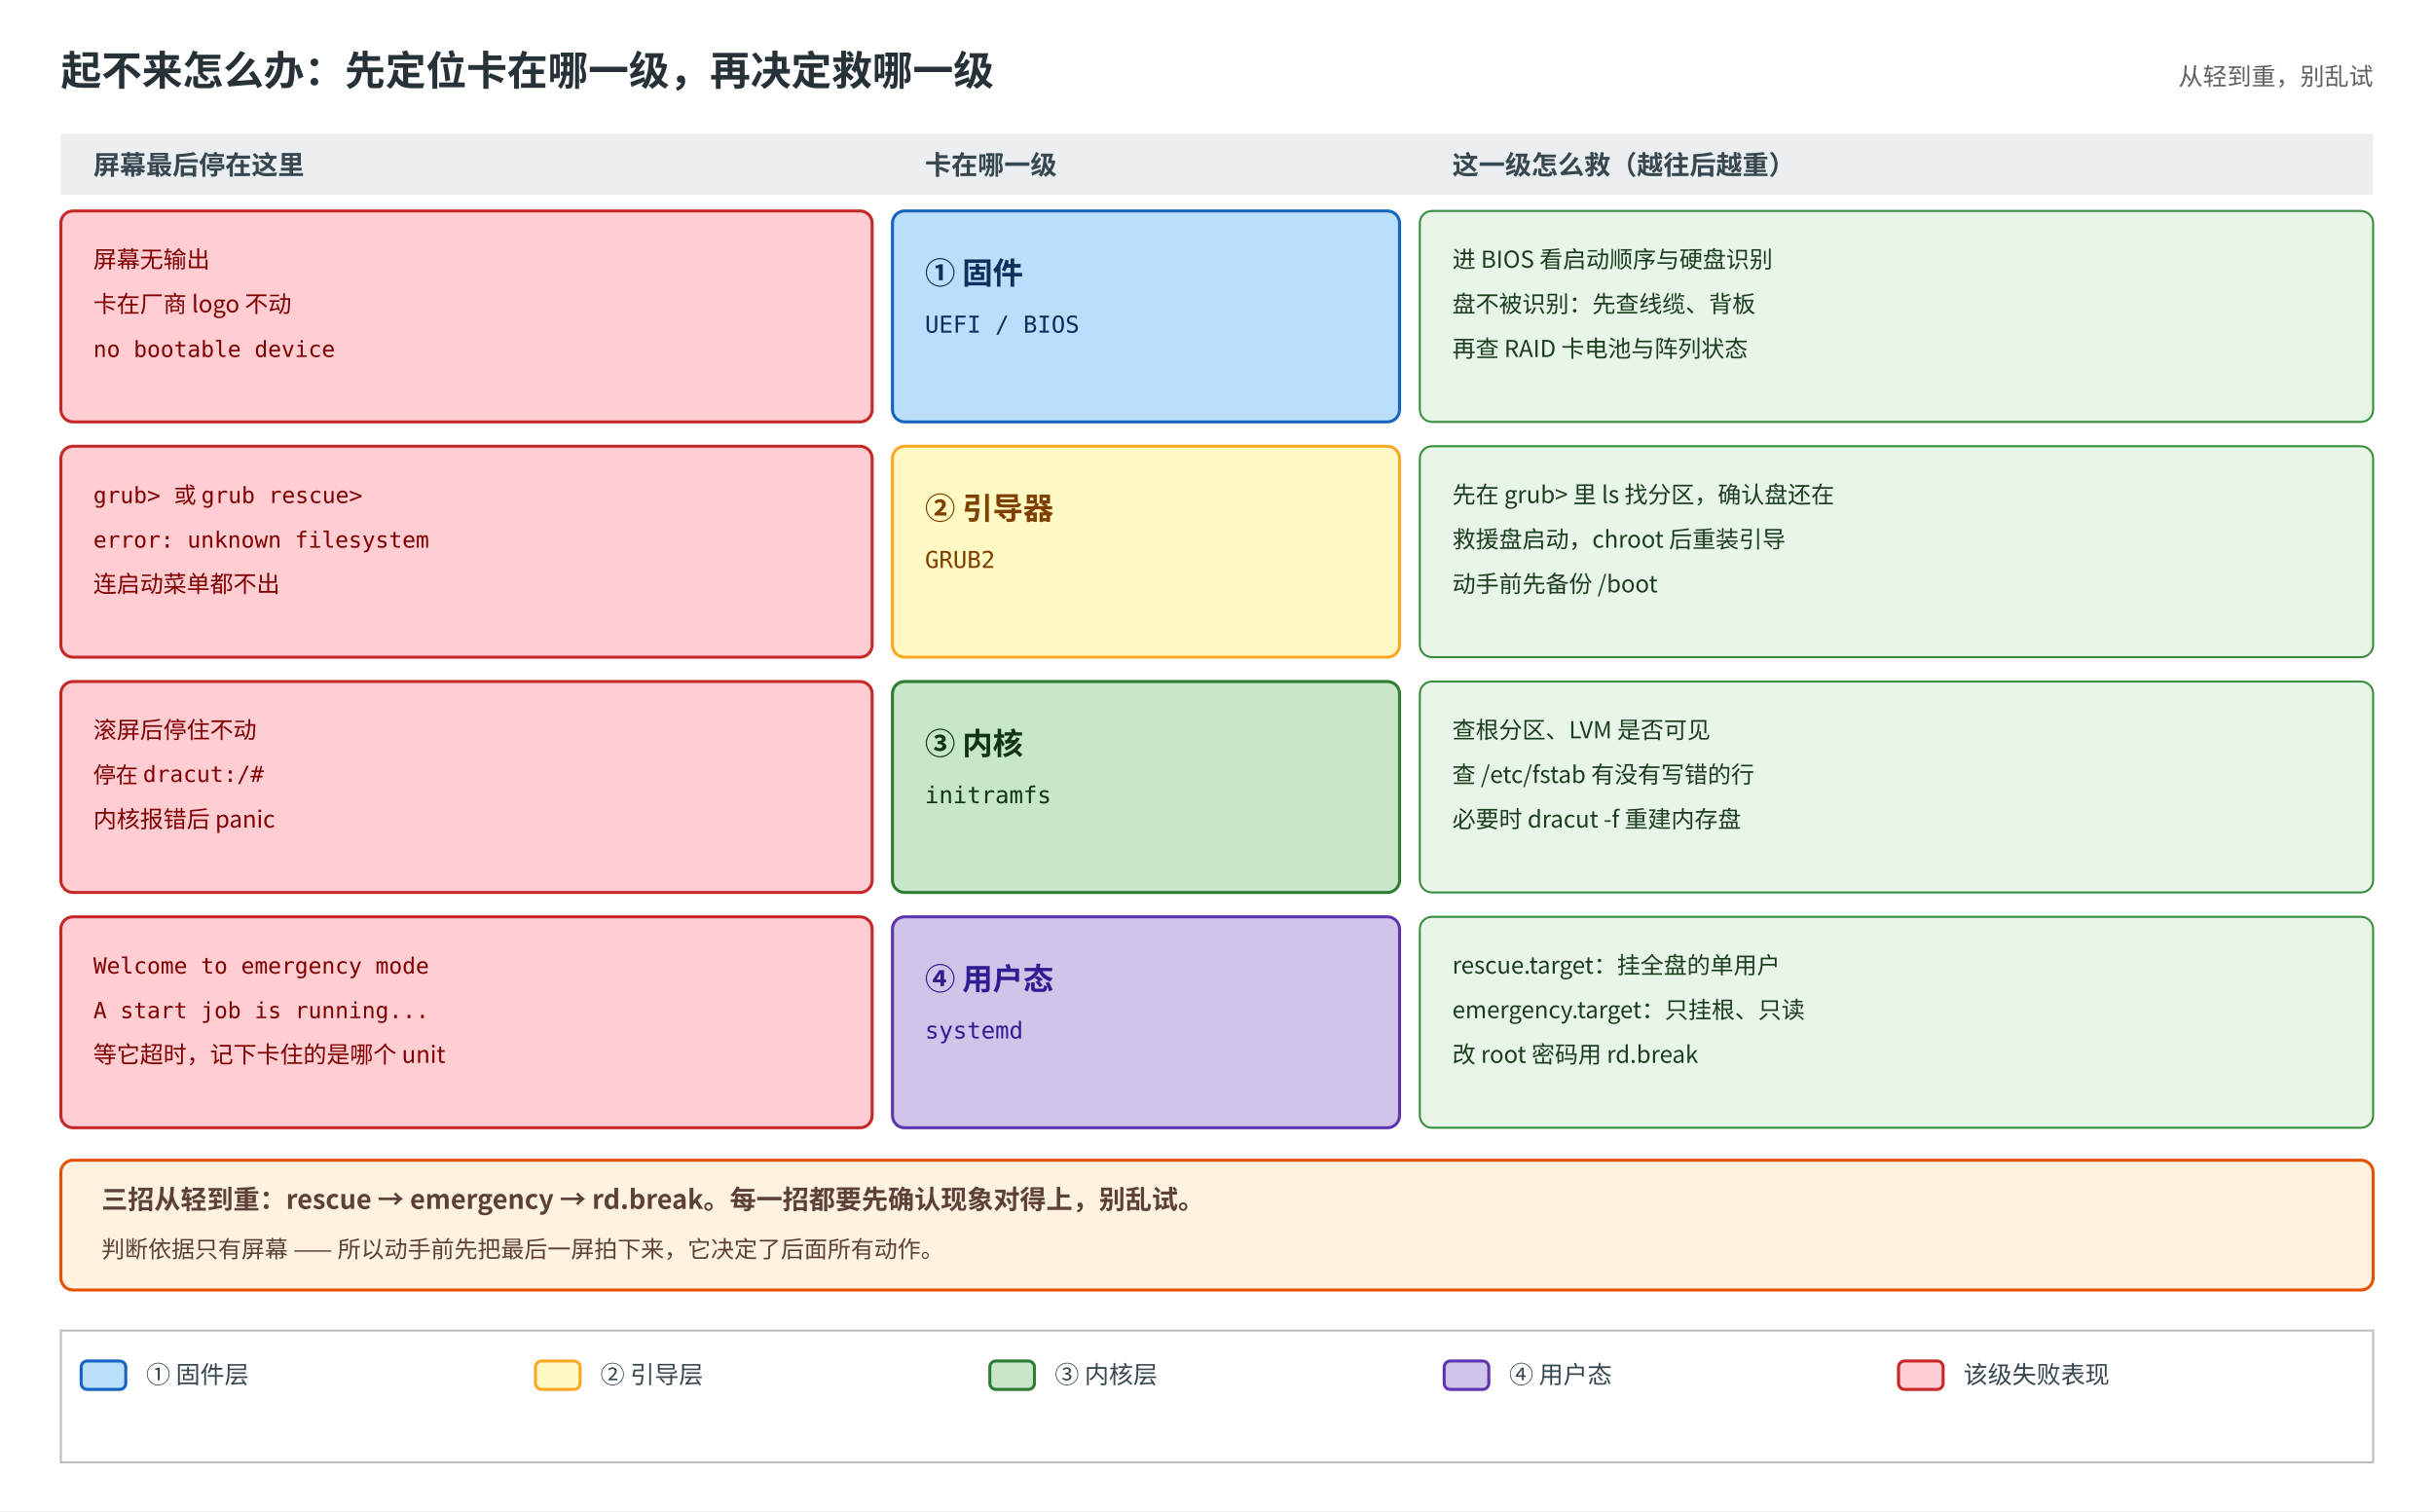
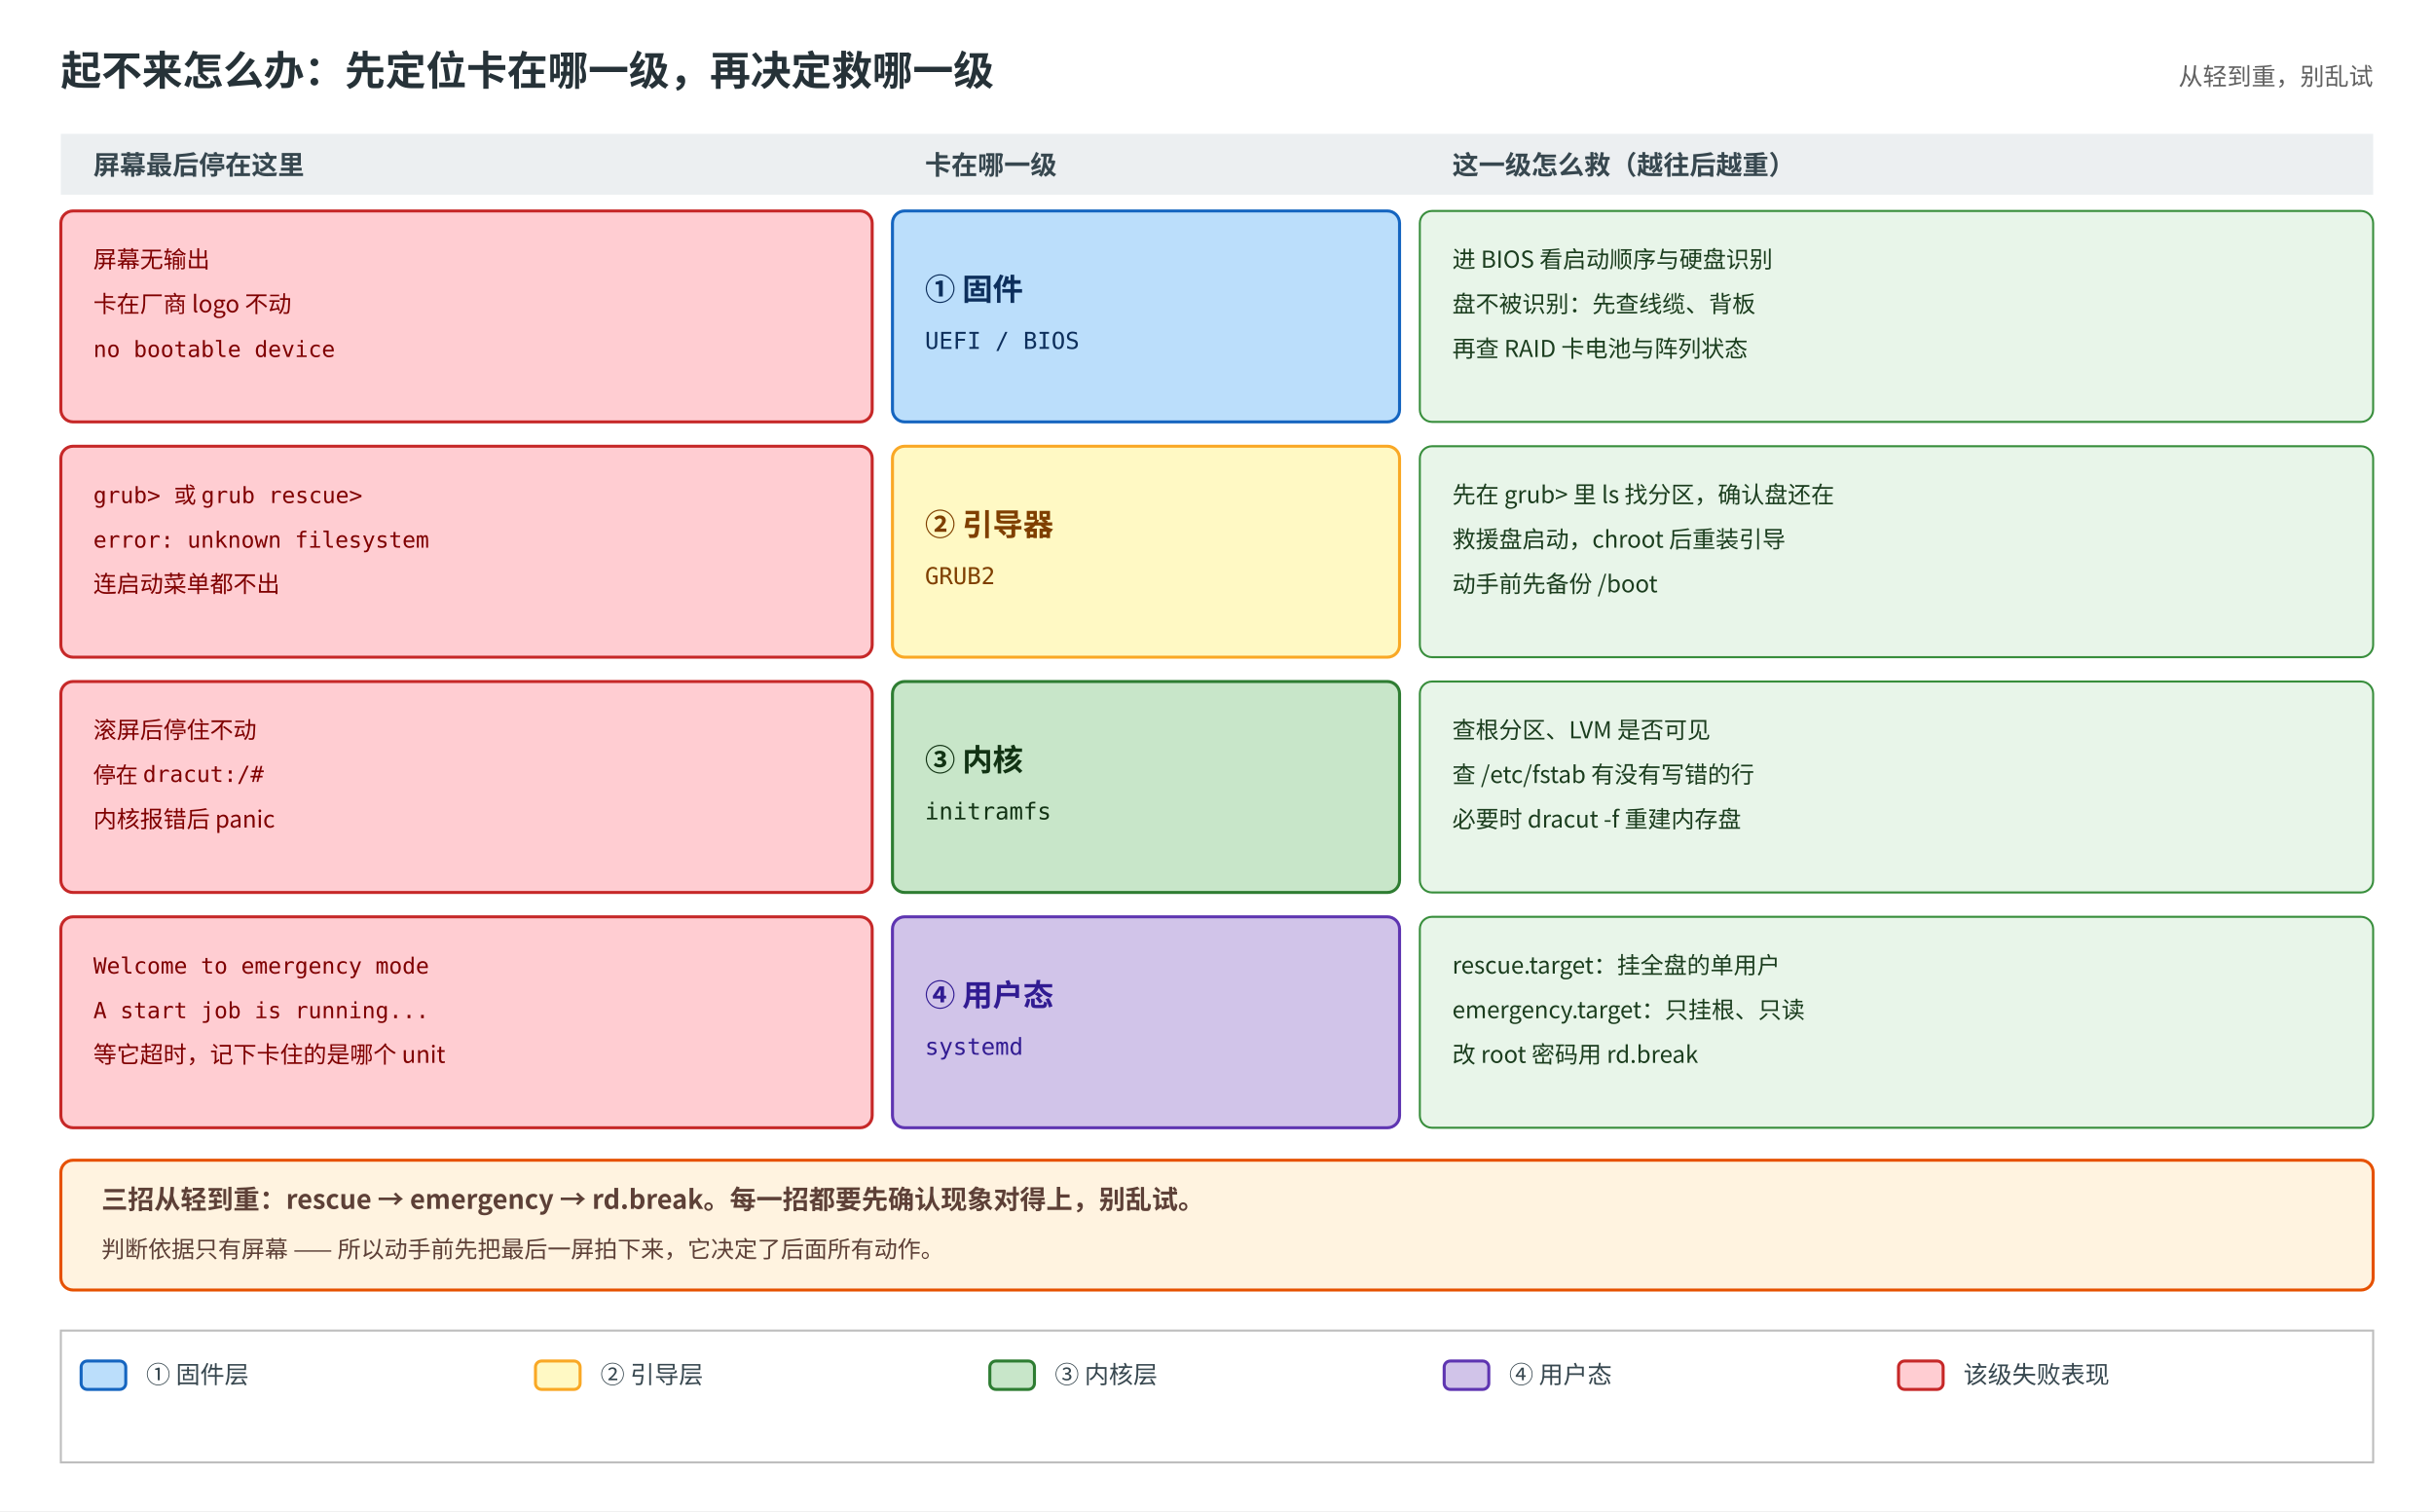
<svg xmlns="http://www.w3.org/2000/svg" viewBox="0 0 1200 745" font-family="'Microsoft YaHei','PingFang SC','Noto Sans CJK SC',sans-serif">
  <rect x="0" y="0" width="1200" height="745" fill="#ffffff" />
  <text x="30" y="42" font-size="20" font-weight="bold" fill="#263238">起不来怎么办：先定位卡在哪一级，再决定救哪一级</text>
  <text x="1170" y="42" font-size="12" fill="#616161" text-anchor="end">从轻到重，别乱试</text>
  <rect x="30" y="66" width="1140" height="30" fill="#eceff1" />
  <text x="46" y="86" font-size="13" font-weight="bold" fill="#37474f">屏幕最后停在这里</text>
  <text x="456" y="86" font-size="13" font-weight="bold" fill="#37474f">卡在哪一级</text>
  <text x="716" y="86" font-size="13" font-weight="bold" fill="#37474f">这一级怎么救（越往后越重）</text>
  <rect x="30" y="104" width="400" height="104" rx="6" fill="#ffcdd2" stroke="#c62828" stroke-width="1.5" />
  <text x="46" y="132" font-size="11.5" fill="#7f0000">屏幕无输出</text>
  <text x="46" y="154" font-size="11.5" fill="#7f0000">卡在厂商 logo 不动</text>
  <text x="46" y="176" font-size="11" fill="#7f0000" font-family="ui-monospace,Menlo,Consolas,monospace">no bootable device</text>
  <rect x="440" y="104" width="250" height="104" rx="6" fill="#bbdefb" stroke="#1565c0" stroke-width="1.5" />
-   <text x="456" y="140" font-size="15" font-weight="bold" fill="#0d2f5c">① 固件</text>
-   <text x="456" y="164" font-size="11.5" fill="#0d2f5c" font-family="ui-monospace,Menlo,Consolas,monospace">UEFI / BIOS</text>
+   <text x="456" y="148" font-size="15" font-weight="bold" fill="#0d2f5c">① 固件</text>
+   <text x="456" y="172" font-size="11.5" fill="#0d2f5c" font-family="ui-monospace,Menlo,Consolas,monospace">UEFI / BIOS</text>
  <rect x="700" y="104" width="470" height="104" rx="6" fill="#e8f5e9" stroke="#388e3c" stroke-width="1" />
  <text x="716" y="132" font-size="11.5" fill="#1b3d1e">进 BIOS 看启动顺序与硬盘识别</text>
  <text x="716" y="154" font-size="11.5" fill="#1b3d1e">盘不被识别：先查线缆、背板</text>
  <text x="716" y="176" font-size="11.5" fill="#1b3d1e">再查 RAID 卡电池与阵列状态</text>
  <rect x="30" y="220" width="400" height="104" rx="6" fill="#ffcdd2" stroke="#c62828" stroke-width="1.5" />
  <text x="46" y="248" font-size="11" fill="#7f0000" font-family="ui-monospace,Menlo,Consolas,monospace">grub&gt; 或 grub rescue&gt;</text>
  <text x="46" y="270" font-size="11" fill="#7f0000" font-family="ui-monospace,Menlo,Consolas,monospace">error: unknown filesystem</text>
  <text x="46" y="292" font-size="11.5" fill="#7f0000">连启动菜单都不出</text>
  <rect x="440" y="220" width="250" height="104" rx="6" fill="#fff9c4" stroke="#f9a825" stroke-width="1.5" />
-   <text x="456" y="256" font-size="15" font-weight="bold" fill="#7f3f00">② 引导器</text>
-   <text x="456" y="280" font-size="11.5" fill="#7f3f00" font-family="ui-monospace,Menlo,Consolas,monospace">GRUB2</text>
+   <text x="456" y="264" font-size="15" font-weight="bold" fill="#7f3f00">② 引导器</text>
+   <text x="456" y="288" font-size="11.5" fill="#7f3f00" font-family="ui-monospace,Menlo,Consolas,monospace">GRUB2</text>
  <rect x="700" y="220" width="470" height="104" rx="6" fill="#e8f5e9" stroke="#388e3c" stroke-width="1" />
  <text x="716" y="248" font-size="11.5" fill="#1b3d1e">先在 grub&gt; 里 ls 找分区，确认盘还在</text>
  <text x="716" y="270" font-size="11.5" fill="#1b3d1e">救援盘启动，chroot 后重装引导</text>
  <text x="716" y="292" font-size="11.5" fill="#1b3d1e">动手前先备份 /boot</text>
  <rect x="30" y="336" width="400" height="104" rx="6" fill="#ffcdd2" stroke="#c62828" stroke-width="1.5" />
  <text x="46" y="364" font-size="11.5" fill="#7f0000">滚屏后停住不动</text>
  <text x="46" y="386" font-size="11" fill="#7f0000" font-family="ui-monospace,Menlo,Consolas,monospace">停在 dracut:/#</text>
  <text x="46" y="408" font-size="11.5" fill="#7f0000">内核报错后 panic</text>
  <rect x="440" y="336" width="250" height="104" rx="6" fill="#c8e6c9" stroke="#2e7d32" stroke-width="1.5" />
-   <text x="456" y="372" font-size="15" font-weight="bold" fill="#123314">③ 内核</text>
-   <text x="456" y="396" font-size="11.5" fill="#123314" font-family="ui-monospace,Menlo,Consolas,monospace">initramfs</text>
+   <text x="456" y="380" font-size="15" font-weight="bold" fill="#123314">③ 内核</text>
+   <text x="456" y="404" font-size="11.5" fill="#123314" font-family="ui-monospace,Menlo,Consolas,monospace">initramfs</text>
  <rect x="700" y="336" width="470" height="104" rx="6" fill="#e8f5e9" stroke="#388e3c" stroke-width="1" />
  <text x="716" y="364" font-size="11.5" fill="#1b3d1e">查根分区、LVM 是否可见</text>
  <text x="716" y="386" font-size="11.5" fill="#1b3d1e">查 /etc/fstab 有没有写错的行</text>
  <text x="716" y="408" font-size="11.5" fill="#1b3d1e">必要时 dracut -f 重建内存盘</text>
  <rect x="30" y="452" width="400" height="104" rx="6" fill="#ffcdd2" stroke="#c62828" stroke-width="1.5" />
  <text x="46" y="480" font-size="11" fill="#7f0000" font-family="ui-monospace,Menlo,Consolas,monospace">Welcome to emergency mode</text>
  <text x="46" y="502" font-size="11" fill="#7f0000" font-family="ui-monospace,Menlo,Consolas,monospace">A start job is running...</text>
  <text x="46" y="524" font-size="11.5" fill="#7f0000">等它超时，记下卡住的是哪个 unit</text>
  <rect x="440" y="452" width="250" height="104" rx="6" fill="#d1c4e9" stroke="#5e35b1" stroke-width="1.5" />
-   <text x="456" y="488" font-size="15" font-weight="bold" fill="#311b92">④ 用户态</text>
-   <text x="456" y="512" font-size="11.5" fill="#311b92" font-family="ui-monospace,Menlo,Consolas,monospace">systemd</text>
+   <text x="456" y="496" font-size="15" font-weight="bold" fill="#311b92">④ 用户态</text>
+   <text x="456" y="520" font-size="11.5" fill="#311b92" font-family="ui-monospace,Menlo,Consolas,monospace">systemd</text>
  <rect x="700" y="452" width="470" height="104" rx="6" fill="#e8f5e9" stroke="#388e3c" stroke-width="1" />
  <text x="716" y="480" font-size="11.5" fill="#1b3d1e">rescue.target：挂全盘的单用户</text>
  <text x="716" y="502" font-size="11.5" fill="#1b3d1e">emergency.target：只挂根、只读</text>
  <text x="716" y="524" font-size="11.5" fill="#1b3d1e">改 root 密码用 rd.break</text>
  <rect x="30" y="572" width="1140" height="64" rx="6" fill="#fff3e0" stroke="#e65100" stroke-width="1.5" />
  <text x="50" y="596" font-size="13" font-weight="bold" fill="#5d4037">三招从轻到重：rescue → emergency → rd.break。每一招都要先确认现象对得上，别乱试。</text>
  <text x="50" y="620" font-size="11.5" fill="#5d4037">判断依据只有屏幕 —— 所以动手前先把最后一屏拍下来，它决定了后面所有动作。</text>
  <rect x="30" y="656" width="1140" height="65" fill="#ffffff" stroke="#bdbdbd" stroke-width="1" />
  <rect x="40" y="671" width="22" height="14" rx="3" fill="#bbdefb" stroke="#1565c0" stroke-width="1.5" />
  <text x="72" y="682" font-size="12" fill="#37474f">① 固件层</text>
  <rect x="264" y="671" width="22" height="14" rx="3" fill="#fff9c4" stroke="#f9a825" stroke-width="1.5" />
  <text x="296" y="682" font-size="12" fill="#37474f">② 引导层</text>
  <rect x="488" y="671" width="22" height="14" rx="3" fill="#c8e6c9" stroke="#2e7d32" stroke-width="1.5" />
  <text x="520" y="682" font-size="12" fill="#37474f">③ 内核层</text>
  <rect x="712" y="671" width="22" height="14" rx="3" fill="#d1c4e9" stroke="#5e35b1" stroke-width="1.5" />
  <text x="744" y="682" font-size="12" fill="#37474f">④ 用户态</text>
  <rect x="936" y="671" width="22" height="14" rx="3" fill="#ffcdd2" stroke="#c62828" stroke-width="1.5" />
  <text x="968" y="682" font-size="12" fill="#37474f">该级失败表现</text>
</svg>
